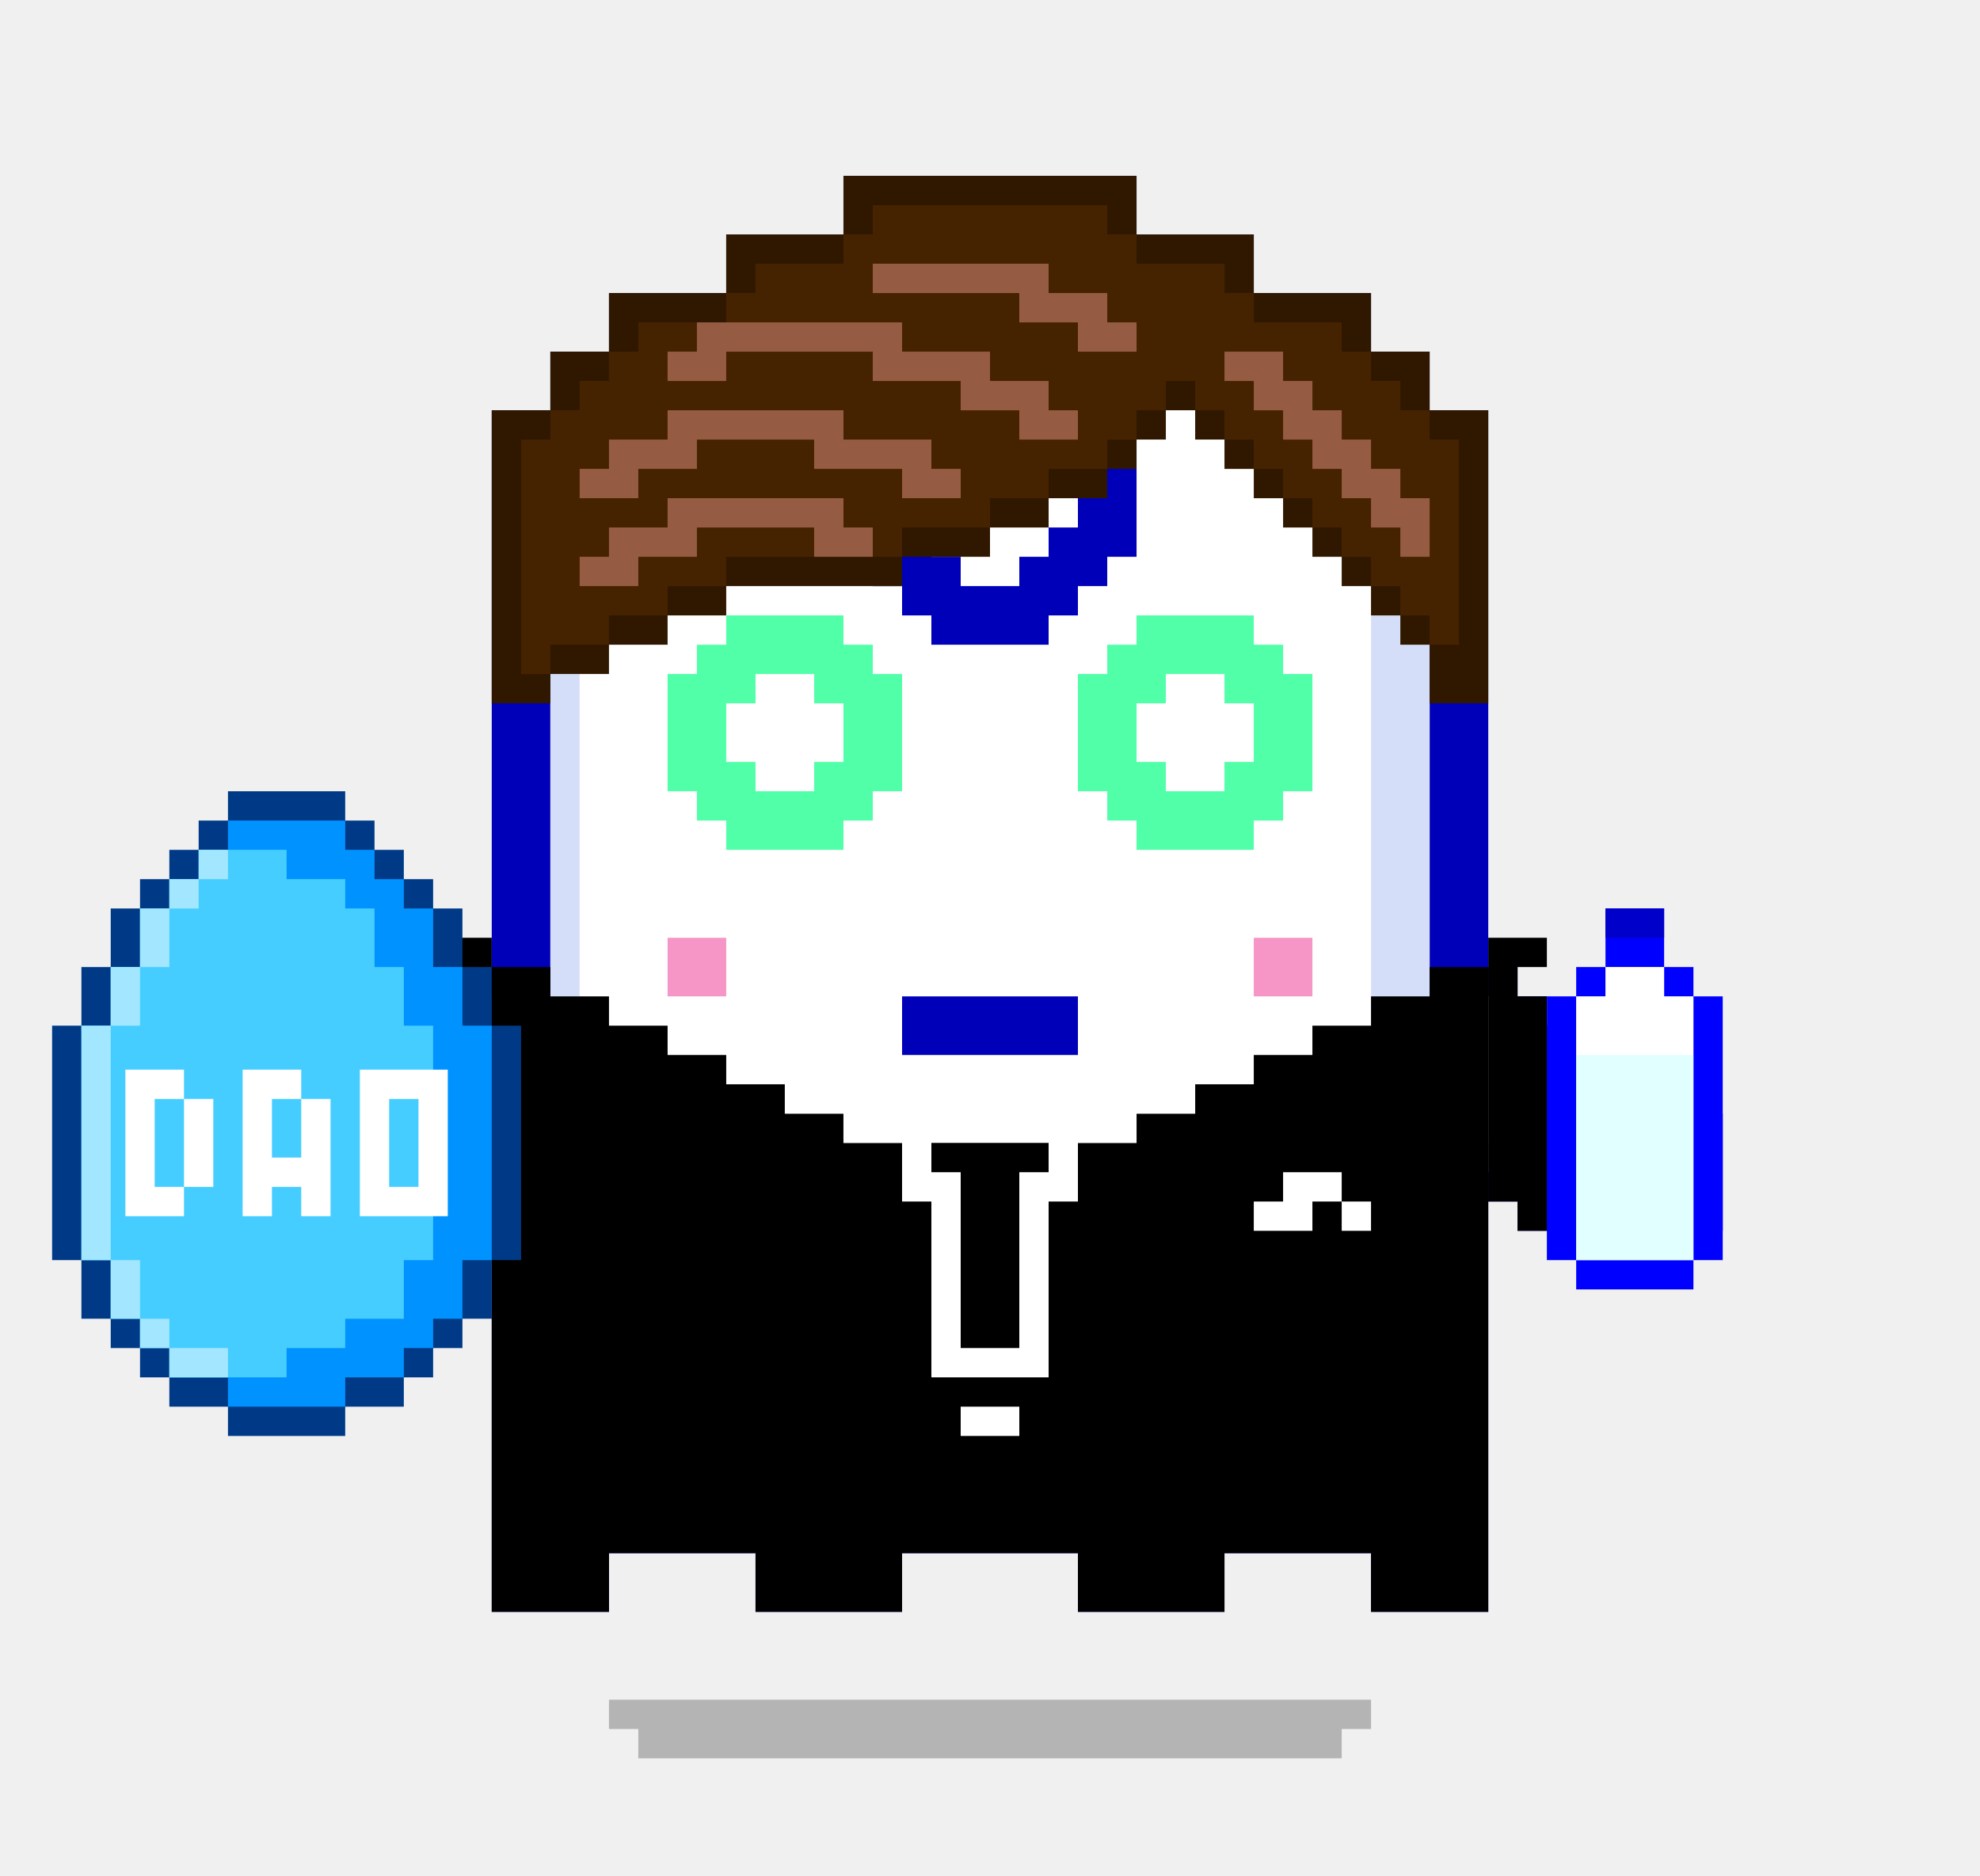
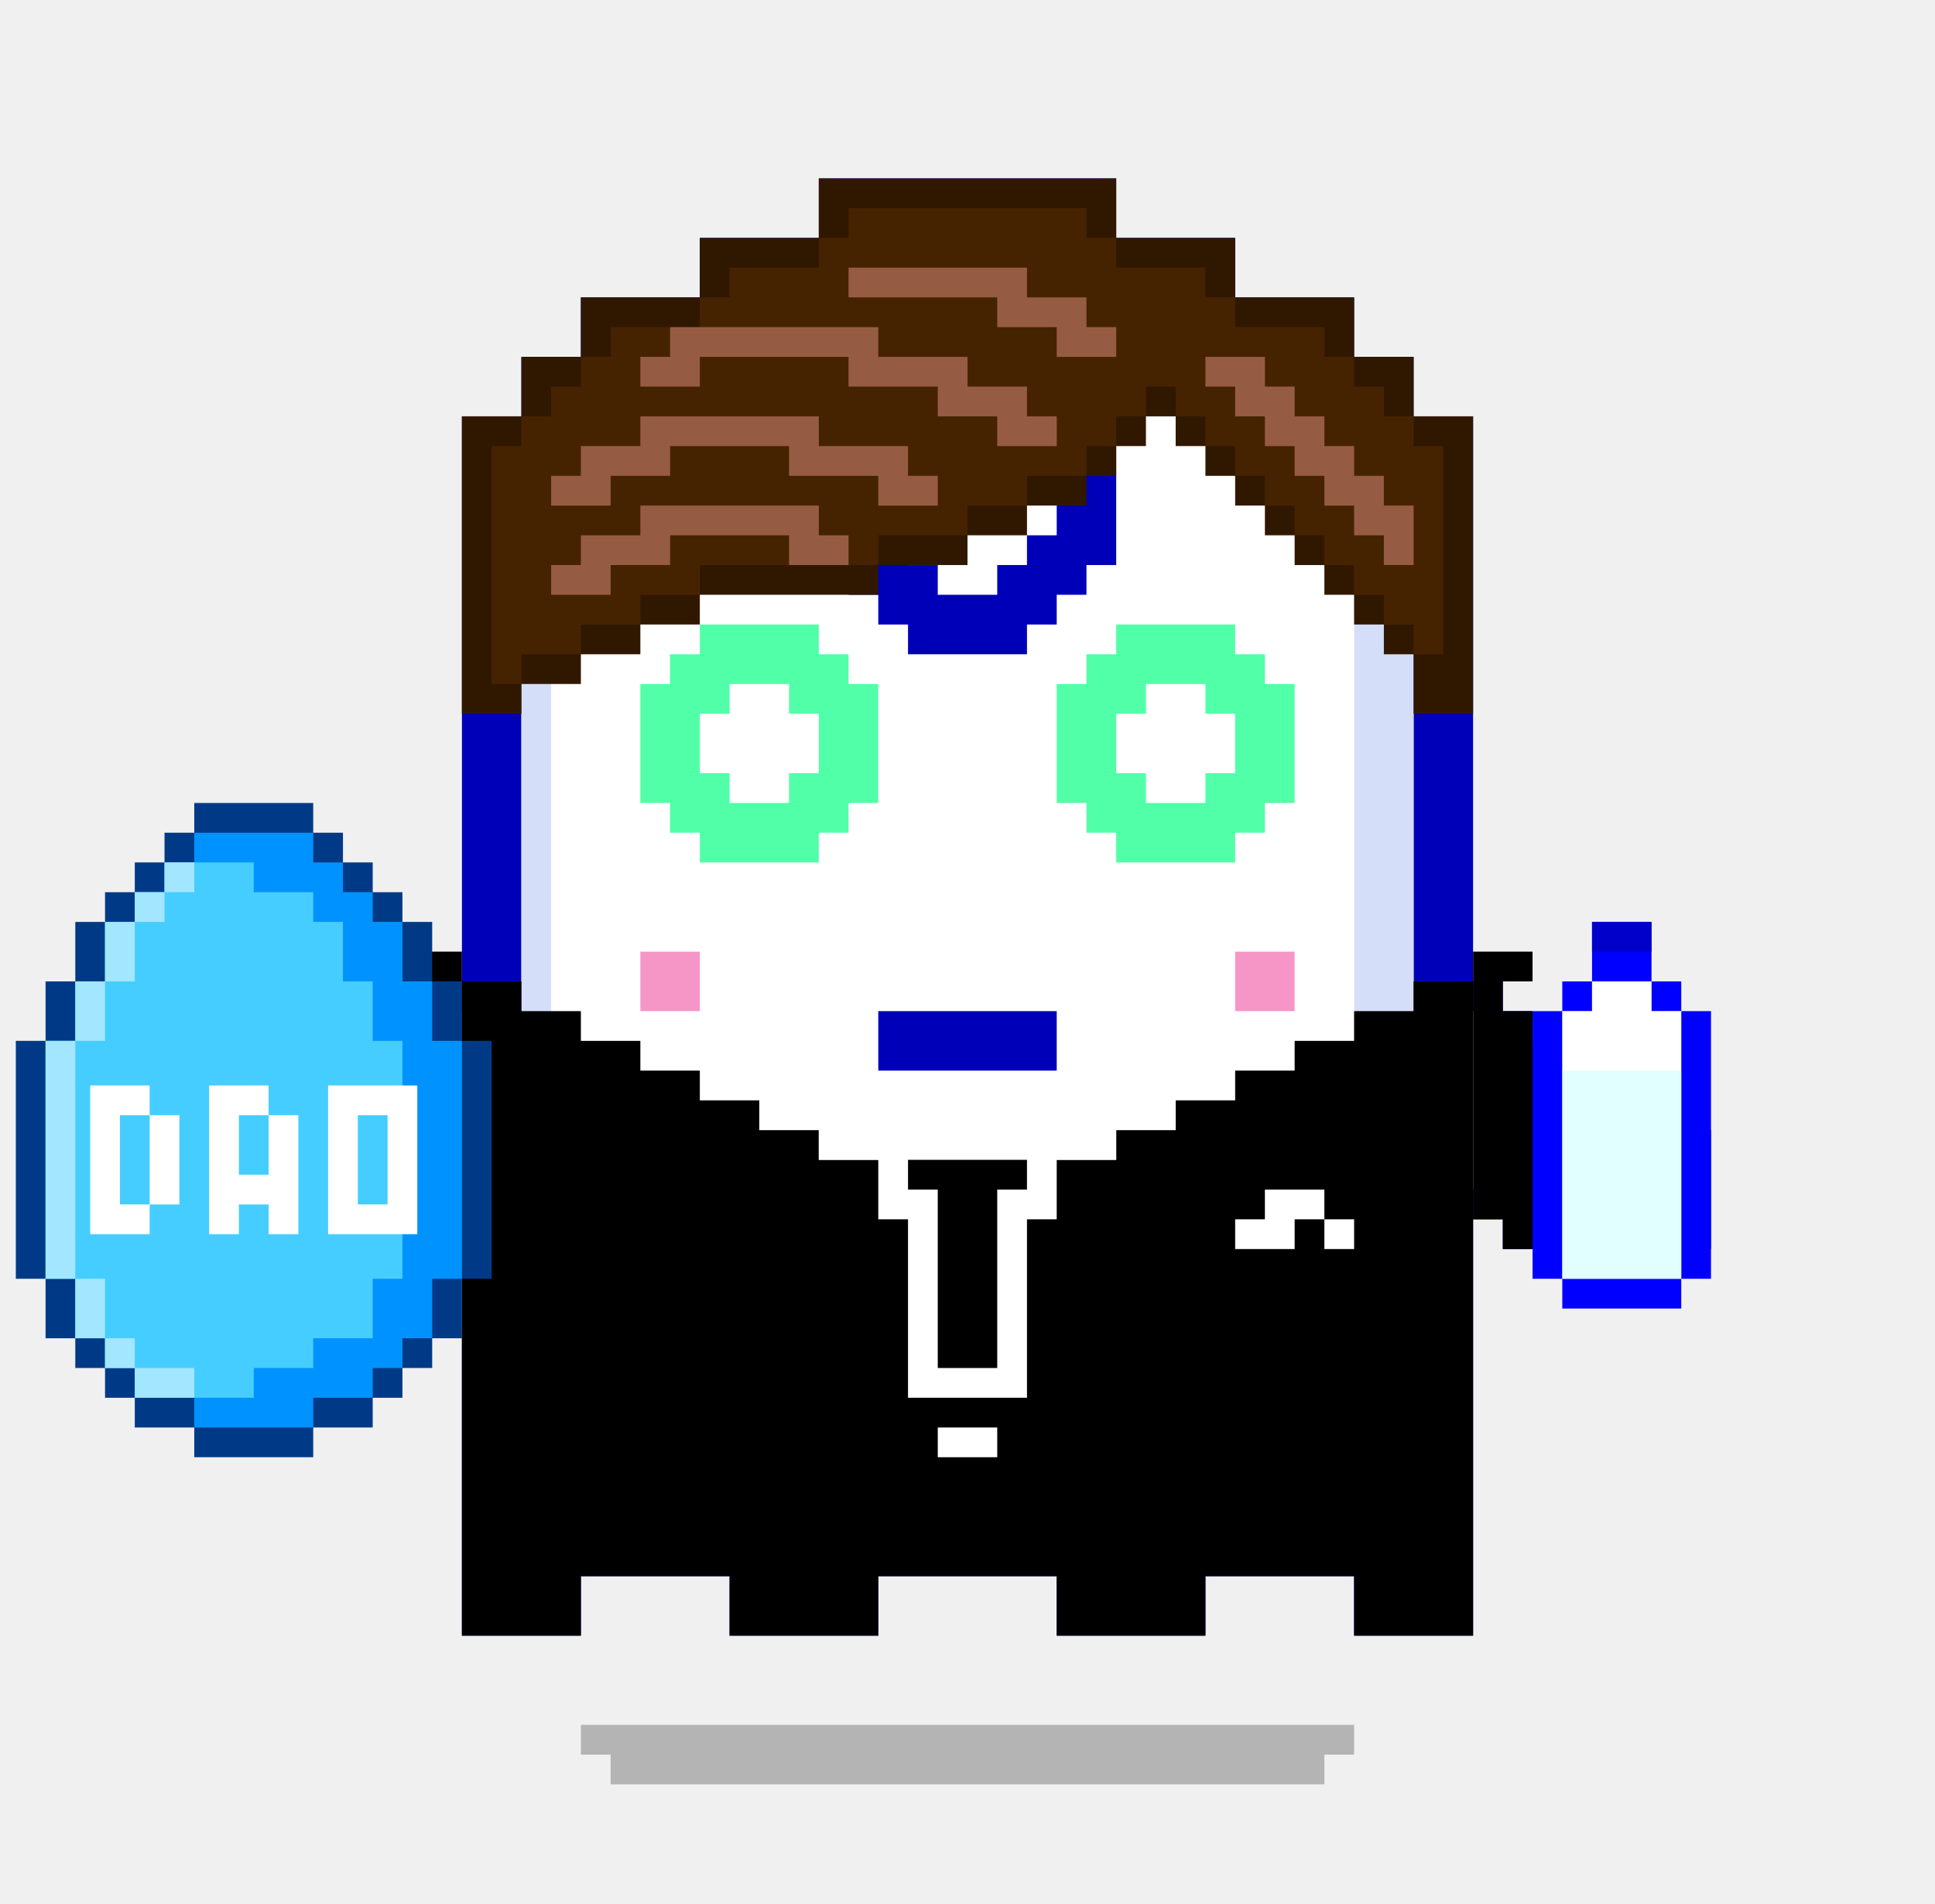
- <svg xmlns="http://www.w3.org/2000/svg" viewbox="0 0 64 64">
-   <svg viewBox="0 0 64 64">
-     <style>.gotchi-primary{fill:#0000B9;}.gotchi-secondary{fill:#D4DEF8;}.gotchi-cheek{fill:#F696C6;}.gotchi-eyeColor{fill:#51FFA8;}.gotchi-primary-mouth{fill:#0000B9;}.gotchi-sleeves-up{display:none;}.gotchi-handsUp{display:none;}.gotchi-handsDownOpen{display:block;}.gotchi-handsDownClosed{display:none;}
+ <svg xmlns="http://www.w3.org/2000/svg" width="102.234" height="100.562" viewbox="0 0 64 64">
+   <g>
+     <g id="svg_7">
+       <svg id="svg_13" viewBox="0 0 64 64">
+         <style>.gotchi-primary{fill:#0000B9;}.gotchi-secondary{fill:#D4DEF8;}.gotchi-cheek{fill:#F696C6;}.gotchi-eyeColor{fill:#51FFA8;}.gotchi-primary-mouth{fill:#0000B9;}.gotchi-sleeves-up{display:none;}.gotchi-handsUp{display:none;}.gotchi-handsDownOpen{display:block;}.gotchi-handsDownClosed{display:none;}
.gotchi-bg {
    display:none;
  }




svg {
  animation-name:down;
  animation-duration:0.5s;
  animation-iteration-count: infinite;
  animation-timing-function: linear;
  animation-timing-function: steps(1);
}

.gotchi-shadow {
  animation: up 0.5s infinite linear steps(2);
   animation-name:up;
   animation-duration:0.5s;
   animation-iteration-count: infinite;
   animation-timing-function: linear;
   animation-timing-function: steps(2);
}

.gotchi-wearable {
  animation-name:down;
  animation-duration:0.5s;
  animation-iteration-count: infinite;
  animation-timing-function: linear;
  animation-timing-function: steps(1);
}



.gotchi-handsDownClosed, .gotchi-handsUp, .gotchi-handsDownOpen, .gotchi-handsDownClosed, .gotchi-body, .gotchi-eyeColor, .gotchi-collateral, .gotchi-cheek, .gotchi-primary-mouth, .gotchi-wearable, .gotchi-sleeves   {
   animation-name:down;
   animation-duration:0.5s;
   animation-iteration-count: infinite;
   animation-timing-function: linear;
   animation-timing-function: steps(2);
}

.wearable-hand {
  animation-name:down !important;
  animation-duration:0.5s;
  animation-iteration-count: infinite;
  animation-timing-function: linear;
  animation-timing-function: steps(2);
}

@keyframes downHands {
  from {
    transform: translate(0px, -4px);
  }
 to {
    transform: translate(0px, -3px);
  }
}


@keyframes up {
  from {
    transform: translate(0px, 0);
  }
 to {
    transform: translate(0px, -1px);
  }
}


@keyframes down {
 from {
   transform: translate(0px, 0);
    }
 to {
      transform: translate(0px, 1px);
    }
- }
- </style>
-     <g class="gotchi-bg">
-       <defs fill="#fff">
-         <pattern id="a" patternUnits="userSpaceOnUse" width="4" height="4">
-           <path d="M0 0h1v1H0zm2 2h1v1H2z" />
-         </pattern>
-         <pattern id="b" patternUnits="userSpaceOnUse" x="0" y="0" width="2" height="2">
-           <path d="M0 0h1v1H0z" />
-         </pattern>
-         <pattern id="c" patternUnits="userSpaceOnUse" x="-2" y="0" width="8" height="1">
-           <path d="M0 0h1v1H0zm2 0h1v1H2zm2 0h1v1H4z" />
-         </pattern>
-         <pattern id="d" patternUnits="userSpaceOnUse" x="0" y="0" width="4" height="4">
-           <path d="M0 0h1v1H0zm0 2h1v1H0zm1 0V1h1v1zm1 0h1v1H2zm0-1h1V0H2zm1 2h1v1H3z" />
-         </pattern>
-         <pattern id="e" patternUnits="userSpaceOnUse" width="64" height="32">
-           <path d="M4 4h1v1H4zm7 0h1v1h-1zm7 0h1v1h-1zm7 0h1v1h-1zm7 0h1v1h-1zm7 0h1v1h-1zm7 0h1v1h-1zm7 0h1v1h-1zm7 0h1v1h-1z" />
-           <path fill="url(#a)" d="M0 8h64v7H0z" />
-           <path fill="url(#b)" d="M0 16h64v1H0z" />
-           <path fill="url(#c)" d="M0 18h64v1H0z" />
-           <path fill="url(#b)" d="M22 18h15v1H22zM0 20h64v3H0z" />
-           <path fill="url(#d)" d="M0 24h64v8H0z" />
-         </pattern>
-         <mask id="f">
-           <path fill="url(#e)" d="M0 0h64v32H0z" />
-         </mask>
-       </defs>
-       <path fill="#fff" d="M0 0h64v32H0z" />
-       <path fill="#dea8ff" class="gotchi-secondary" mask="url(#f)" d="M0 0h64v32H0z" />
-       <path fill="#dea8ff" class="gotchi-secondary" d="M0 32h64v32H0z" />
-       <path mask="url(#f)" fill="#fff" transform="matrix(1 0 0 -1 0 64)" d="M0 0h64v32H0z" />
-     </g>
-     <g class="gotchi-body">
-       <g class="gotchi-primary">
-         <path d="M21 12h2v-2h-4v2h1z" />
-         <path d="M19 14v-2h-2v2h1zm6-4h2V8h-4v2h1z" />
-         <path d="M29 8h8V6H27v2h1zm16 6h2v-2h-2v1z" />
-         <path d="M48 14h-1v39h-2v2h4V14zm-11-4h4V8h-4v1z" />
-         <path d="M41 12h4v-2h-4v1zM17 53V14h-2v41h4v-2h-1z" />
-         <path d="M24 51h-5v2h5v-1z" />
-         <path d="M27 53h-3v2h5v-2h-1zm18-2h-5v2h5v-1z" />
-         <path d="M35 51h-6v2h6v-1z" />
-         <path d="M38 53h-3v2h5v-2h-1z" />
-       </g>
-       <g class="gotchi-secondary">
-         <path d="M18 43v6h2v-1h2v1h2v2h-5v2h-2V14h2v1h-1v26z" />
-         <path d="M27 51h-3v2h5v-2h-1zm11 0h-3v2h5v-2h-1z" />
-         <path d="M35 49h-2v-1h-2v1h-2v2h6v-1zM25 11h2v-1h-4v1h1zm-4 2h2v-1h-4v1h1zm24 31v5h-1v-1h-2v1h-2v2h5v2h2V14h-2v29z" />
-         <path d="M37 8H27v1h5v1h5V9zm8 4h-4v2h4v-1z" />
-         <path d="M41 10h-4v2h4v-1z" />
-       </g>
-       <path d="M44 14h-3v-2h-4v-2h-5V9h-5v2h-4v2h-4v2h-1v34h2v-1h2v1h2v2h5v-2h2v-1h2v1h2v2h5v-2h2v-1h2v1h1V14z" fill="#fff" />
-     </g>
-     <path class="gotchi-cheek" d="M21 32v2h2v-2h-1zm21 0h-1v2h2v-2z" />
-     <g>
-       <g class="gotchi-primary-mouth">
-         <path d="M33 34h-4v2h6v-2h-1z">
- </path>
-       </g>
-     </g>
-     <g class="gotchi-shadow">
-       <path opacity=".25" d="M25 58H19v1h1v1h24V59h1V58h-1z" fill="#000" />
-     </g>
-     <g class="gotchi-eyeColor">
-       <path d="M28 22H27V21H26H25H24H23V22H22V23H21V24V25V26V27H22V28H23V29H24H25H26H27V28H28V27H29V26V25V24V23H28V22ZM27 24V25V26H26V27H25H24V26H23V25V24H24V23H25H26V24H27Z" />
-       <path d="M42 23V22H41V21H40H39H38H37V22H36V23H35V24V25V26V27H36V28H37V29H38H39H40H41V28H42V27H43V26V25V24V23H42ZM41 25V26H40V27H39H38V26H37V25V24H38V23H39H40V24H41V25Z" />
-     </g>
-     <g class="gotchi-collateral">
-       <path d="M34 13v-1h-4v1h-1v1h-1v1h-1v4h1v1h1v1h1v1h4v-1h1v-1h1v-1h1v-4h-1v-1h-1v-1h-1zm-2 1h1v1h1v1h1v2h-1v1h-1v1h-2v-1h-1v-1h-1v-2h1v-1h1v-1h1z" fill="#0000b9" />
-     </g>
-     <g class="gotchi-wearable wearable-body">
-       <svg x="12" y="32">
-         <path d="M35 1v1h-2v1h-2v1h-2v1h-2v1h-2v1H15V6h-2V5h-2V4H9V3H7V2H5V1H3v22h4v-2h5v2h5v-2h6v2h5v-2h5v2h4V1z" />
-         <g fill="#fff">
-           <path d="M32,9h1v1h-1V9z" />
-           <path d="M30 8v1h-1v1h2V9h1V8h-2zm-11 8v1h2v-1h-2zm6-11v1h2V5h-2zM13 5v1h2V5h-2z" />
-           <path d="M25,6h-3v2h-1v6h-2V8h-1V6h-3v1h2v2h1v6h4V9h1V7h2V6z" />
+ }</style>
+         <g id="svg_14" class="gotchi-bg">
+           <defs fill="#fff">
+             <mask id="svg_1">
+               <path id="svg_15" d="m0,0l64,0l0,32l-64,0l0,-32z" fill="url(#svg_2)" />
+             </mask>
+             <pattern height="4" width="4" patternUnits="userSpaceOnUse" id="svg_6">
+               <path id="svg_16" d="m0,0l1,0l0,1l-1,0l0,-1zm2,2l1,0l0,1l-1,0l0,-1z" />
+             </pattern>
+             <pattern height="2" width="2" y="0" x="0" patternUnits="userSpaceOnUse" id="svg_4">
+               <path id="svg_17" d="m0,0l1,0l0,1l-1,0l0,-1z" />
+             </pattern>
+             <pattern height="1" width="8" y="0" x="-2" patternUnits="userSpaceOnUse" id="svg_5">
+               <path id="svg_18" d="m0,0l1,0l0,1l-1,0l0,-1zm2,0l1,0l0,1l-1,0l0,-1zm2,0l1,0l0,1l-1,0l0,-1z" />
+             </pattern>
+             <pattern height="4" width="4" y="0" x="0" patternUnits="userSpaceOnUse" id="svg_3">
+               <path id="svg_19" d="m0,0l1,0l0,1l-1,0l0,-1zm0,2l1,0l0,1l-1,0l0,-1zm1,0l0,-1l1,0l0,1l-1,0zm1,0l1,0l0,1l-1,0l0,-1zm0,-1l1,0l0,-1l-1,0l0,1zm1,2l1,0l0,1l-1,0l0,-1z" />
+             </pattern>
+             <pattern height="32" width="64" patternUnits="userSpaceOnUse" id="svg_2">
+               <path id="svg_20" d="m4,4l1,0l0,1l-1,0l0,-1zm7,0l1,0l0,1l-1,0l0,-1zm7,0l1,0l0,1l-1,0l0,-1zm7,0l1,0l0,1l-1,0l0,-1zm7,0l1,0l0,1l-1,0l0,-1zm7,0l1,0l0,1l-1,0l0,-1zm7,0l1,0l0,1l-1,0l0,-1zm7,0l1,0l0,1l-1,0l0,-1zm7,0l1,0l0,1l-1,0l0,-1z" />
+               <path id="svg_21" d="m0,8l64,0l0,7l-64,0l0,-7z" fill="url(#svg_6)" />
+               <path id="svg_22" d="m0,16l64,0l0,1l-64,0l0,-1z" fill="url(#svg_4)" />
+               <path id="svg_23" d="m0,18l64,0l0,1l-64,0l0,-1z" fill="url(#svg_5)" />
+               <path id="svg_24" d="m22,18l15,0l0,1l-15,0l0,-1zm-22,2l64,0l0,3l-64,0l0,-3z" fill="url(#svg_4)" />
+               <path id="svg_25" d="m0,24l64,0l0,8l-64,0l0,-8z" fill="url(#svg_3)" />
+             </pattern>
+           </defs>
+           <path id="svg_26" d="m0,0l64,0l0,32l-64,0l0,-32z" fill="#fff" />
+           <path id="svg_27" d="m0,0l64,0l0,32l-64,0l0,-32z" mask="url(#svg_1)" class="gotchi-secondary" fill="#dea8ff" />
+           <path id="svg_28" d="m0,32l64,0l0,32l-64,0l0,-32z" class="gotchi-secondary" fill="#dea8ff" />
+           <path id="svg_29" d="m0,64l64,0l0,-32l-64,0l0,32z" fill="#fff" mask="url(#svg_1)" />
+         </g>
+         <g id="svg_30" class="gotchi-body">
+           <g id="svg_31" class="gotchi-primary">
+             <path id="svg_32" d="m21,12l2,0l0,-2l-4,0l0,2l1,0l1,0z" />
+             <path id="svg_33" d="m19,14l0,-2l-2,0l0,2l1,0l1,0zm6,-4l2,0l0,-2l-4,0l0,2l1,0l1,0z" />
+             <path id="svg_34" d="m29,8l8,0l0,-2l-10,0l0,2l1,0l1,0zm16,6l2,0l0,-2l-2,0l0,1l0,1z" />
+             <path id="svg_35" d="m48,14l-1,0l0,39l-2,0l0,2l4,0l0,-41l-1,0zm-11,-4l4,0l0,-2l-4,0l0,1l0,1z" />
+             <path id="svg_36" d="m41,12l4,0l0,-2l-4,0l0,1l0,1zm-24,41l0,-39l-2,0l0,41l4,0l0,-2l-1,0l-1,0z" />
+             <path id="svg_37" d="m24,51l-5,0l0,2l5,0l0,-1l0,-1z" />
+             <path id="svg_38" d="m27,53l-3,0l0,2l5,0l0,-2l-1,0l-1,0zm18,-2l-5,0l0,2l5,0l0,-1l0,-1z" />
+             <path id="svg_39" d="m35,51l-6,0l0,2l6,0l0,-1l0,-1z" />
+             <path id="svg_40" d="m38,53l-3,0l0,2l5,0l0,-2l-1,0l-1,0z" />
+           </g>
+           <g id="svg_41" class="gotchi-secondary">
+             <path id="svg_42" d="m18,43l0,6l2,0l0,-1l2,0l0,1l2,0l0,2l-5,0l0,2l-2,0l0,-39l2,0l0,1l-1,0l0,26l0,2z" />
+             <path id="svg_43" d="m27,51l-3,0l0,2l5,0l0,-2l-1,0l-1,0zm11,0l-3,0l0,2l5,0l0,-2l-1,0l-1,0z" />
+             <path id="svg_44" d="m35,49l-2,0l0,-1l-2,0l0,1l-2,0l0,2l6,0l0,-1l0,-1zm-10,-38l2,0l0,-1l-4,0l0,1l1,0l1,0zm-4,2l2,0l0,-1l-4,0l0,1l1,0l1,0zm24,31l0,5l-1,0l0,-1l-2,0l0,1l-2,0l0,2l5,0l0,2l2,0l0,-39l-2,0l0,29l0,1z" />
+             <path id="svg_45" d="m37,8l-10,0l0,1l5,0l0,1l5,0l0,-1l0,-1zm8,4l-4,0l0,2l4,0l0,-1l0,-1z" />
+             <path id="svg_46" d="m41,10l-4,0l0,2l4,0l0,-1l0,-1z" />
+           </g>
+           <path id="svg_47" fill="#fff" d="m44,14l-3,0l0,-2l-4,0l0,-2l-5,0l0,-1l-5,0l0,2l-4,0l0,2l-4,0l0,2l-1,0l0,34l2,0l0,-1l2,0l0,1l2,0l0,2l5,0l0,-2l2,0l0,-1l2,0l0,1l2,0l0,2l5,0l0,-2l2,0l0,-1l2,0l0,1l1,0l0,-35l-1,0z" />
+         </g>
+         <path id="svg_48" d="m21,32l0,2l2,0l0,-2l-1,0l-1,0zm21,0l-1,0l0,2l2,0l0,-2l-1,0z" class="gotchi-cheek" />
+         <g id="svg_49">
+           <g id="svg_50" class="gotchi-primary-mouth">
+             <path id="svg_51" d="m33,34l-4,0l0,2l6,0l0,-2l-1,0l-1,0z" />
+           </g>
+         </g>
+         <g id="svg_52" class="gotchi-shadow">
+           <path id="svg_53" fill="#000" d="m25,58l-6,0l0,1l1,0l0,1l24,0l0,-1l1,0l0,-1l-1,0l-19,0z" opacity="0.25" />
+         </g>
+         <g id="svg_54" class="gotchi-eyeColor">
+           <path id="svg_55" d="m28,22l-1,0l0,-1l-1,0l-1,0l-1,0l-1,0l0,1l-1,0l0,1l-1,0l0,1l0,1l0,1l0,1l1,0l0,1l1,0l0,1l1,0l1,0l1,0l1,0l0,-1l1,0l0,-1l1,0l0,-1l0,-1l0,-1l0,-1l-1,0l0,-1zm-1,2l0,1l0,1l-1,0l0,1l-1,0l-1,0l0,-1l-1,0l0,-1l0,-1l1,0l0,-1l1,0l1,0l0,1l1,0z" />
+           <path id="svg_56" d="m42,23l0,-1l-1,0l0,-1l-1,0l-1,0l-1,0l-1,0l0,1l-1,0l0,1l-1,0l0,1l0,1l0,1l0,1l1,0l0,1l1,0l0,1l1,0l1,0l1,0l1,0l0,-1l1,0l0,-1l1,0l0,-1l0,-1l0,-1l0,-1l-1,0zm-1,2l0,1l-1,0l0,1l-1,0l-1,0l0,-1l-1,0l0,-1l0,-1l1,0l0,-1l1,0l1,0l0,1l1,0l0,1z" />
+         </g>
+         <g id="svg_57" class="gotchi-collateral">
+           <path id="svg_58" fill="#0000b9" d="m34,13l0,-1l-4,0l0,1l-1,0l0,1l-1,0l0,1l-1,0l0,4l1,0l0,1l1,0l0,1l1,0l0,1l4,0l0,-1l1,0l0,-1l1,0l0,-1l1,0l0,-4l-1,0l0,-1l-1,0l0,-1l-1,0zm-2,1l1,0l0,1l1,0l0,1l1,0l0,2l-1,0l0,1l-1,0l0,1l-2,0l0,-1l-1,0l0,-1l-1,0l0,-2l1,0l0,-1l1,0l0,-1l1,0z" />
+         </g>
+         <g id="svg_8" class="gotchi-wearable wearable-body">
+           <svg id="svg_59" y="32" x="12">
+             <path id="svg_60" d="m35,1l0,1l-2,0l0,1l-2,0l0,1l-2,0l0,1l-2,0l0,1l-2,0l0,1l-10,0l0,-1l-2,0l0,-1l-2,0l0,-1l-2,0l0,-1l-2,0l0,-1l-2,0l0,-1l-2,0l0,22l4,0l0,-2l5,0l0,2l5,0l0,-2l6,0l0,2l5,0l0,-2l5,0l0,2l4,0l0,-22l-2,0z" />
+             <g id="svg_61" fill="#fff">
+               <path id="svg_62" d="m32,9l1,0l0,1l-1,0l0,-1z" />
+               <path id="svg_63" d="m30,8l0,1l-1,0l0,1l2,0l0,-1l1,0l0,-1l-2,0zm-11,8l0,1l2,0l0,-1l-2,0zm6,-11l0,1l2,0l0,-1l-2,0zm-12,0l0,1l2,0l0,-1l-2,0z" />
+               <path id="svg_64" d="m25,6l-3,0l0,2l-1,0l0,6l-2,0l0,-6l-1,0l0,-2l-3,0l0,1l2,0l0,2l1,0l0,6l4,0l0,-6l1,0l0,-2l2,0l0,-1z" />
+             </g>
+           </svg>
+         </g>
+         <g id="svg_65" class="gotchi-handsDownClosed">
+           <g id="svg_66" class="gotchi-primary">
+             <path id="svg_67" d="m19,42l1,0l0,1l-1,0l0,-1zm1,-6l1,0l0,1l-1,0l0,-1z" />
+             <path id="svg_68" d="m21,37l1,0l0,1l-1,0l0,-1zm5,3l0,4l1,0l0,-4l-1,0zm-5,3l-1,0l0,1l2,0l0,-1l-1,0z" />
+             <path id="svg_69" d="m24,44l-2,0l0,1l4,0l0,-1l-1,0l-1,0zm1,-5l-1,0l0,1l2,0l0,-1l-1,0z" />
+             <path id="svg_70" d="m23,38l-1,0l0,1l2,0l0,-1l-1,0z" />
+           </g>
+           <g id="svg_71" class="gotchi-secondary">
+             <path id="svg_72" d="m19,43l1,0l0,1l-1,0l0,-1zm5,2l-2,0l0,1l4,0l0,-1l-1,0l-1,0z" />
+             <path id="svg_73" d="m27,41l0,3l1,0l0,-3l-1,0zm-6,3l-1,0l0,1l2,0l0,-1l-1,0z" />
+             <path id="svg_74" d="m26,44l1,0l0,1l-1,0l0,-1zm-7,-3l-1,0l0,2l1,0l0,-1l0,-1z" />
+           </g>
+           <g id="svg_75" class="gotchi-primary">
+             <path id="svg_76" d="m44,42l1,0l0,1l-1,0l0,-1zm-1,-6l1,0l0,1l-1,0l0,-1z" />
+             <path id="svg_77" d="m42,37l1,0l0,1l-1,0l0,-1z" />
+             <path id="svg_78" d="m42,39l0,-1l-2,0l0,1l1,0l1,0zm0,4l0,1l2,0l0,-1l-1,0l-1,0z" />
+             <path id="svg_79" d="m40,44l-2,0l0,1l4,0l0,-1l-1,0l-1,0z" />
+             <path id="svg_80" d="m38,42l0,-2l-1,0l0,4l1,0l0,-1l0,-1z" />
+             <path id="svg_81" d="m40,40l0,-1l-2,0l0,1l1,0l1,0z" />
+           </g>
+           <g id="svg_82" class="gotchi-secondary">
+             <path id="svg_83" d="m42,44l0,1l2,0l0,-1l-1,0l-1,0zm-5,-2l0,-1l-1,0l0,3l1,0l0,-1l0,-1z" />
+             <path id="svg_84" d="m40,45l-2,0l0,1l4,0l0,-1l-1,0l-1,0z" />
+             <path id="svg_85" d="m37,44l1,0l0,1l-1,0l0,-1zm7,-1l1,0l0,1l-1,0l0,-1z" />
+           </g>
+         </g>
+         <g id="svg_86" class="gotchi-handsDownOpen">
+           <g id="svg_87" class="gotchi-primary">
+             <path id="svg_88" d="m14,40l1,0l0,1l-1,0l0,-1zm-1,-6l1,0l0,1l-1,0l0,-1z" />
+             <path id="svg_89" d="m14,33l1,0l0,1l-1,0l0,-1zm-2,2l1,0l0,1l-1,0l0,-1zm-5,3l1,0l0,4l-1,0l0,-4zm5,3l2,0l0,1l-2,0l0,-1z" />
+             <path id="svg_90" d="m8,42l4,0l0,1l-4,0l0,-1zm0,-5l2,0l0,1l-2,0l0,-1z" />
+             <path id="svg_91" d="m10,36l2,0l0,1l-2,0l0,-1z" />
+           </g>
+           <g id="svg_92" class="gotchi-secondary">
+             <path id="svg_93" d="m14,39l1,0l0,1l-1,0l0,-1z" />
+             <path id="svg_94" d="m12,40l2,0l0,1l-2,0l0,-1z" />
+             <path id="svg_95" d="m8,41l4,0l0,1l-4,0l0,-1z" />
+           </g>
+           <path id="svg_96" fill="#fff" d="m8,38l0,3l4,0l0,-1l2,0l0,-1l1,0l0,-5l-1,0l0,1l-1,0l0,1l-1,0l0,1l-2,0l0,1l-2,0z" />
+           <g id="svg_97" class="gotchi-primary">
+             <path id="svg_98" d="m49,40l1,0l0,1l-1,0l0,-1zm1,-6l1,0l0,1l-1,0l0,-1z" />
+             <path id="svg_99" d="m49,33l1,0l0,1l-1,0l0,-1zm2,2l1,0l0,1l-1,0l0,-1zm5,3l1,0l0,4l-1,0l0,-4zm-6,3l2,0l0,1l-2,0l0,-1z" />
+             <path id="svg_100" d="m52,42l4,0l0,1l-4,0l0,-1zm2,-5l2,0l0,1l-2,0l0,-1z" />
+             <path id="svg_101" d="m52,36l2,0l0,1l-2,0l0,-1z" />
+           </g>
+           <g id="svg_102" class="gotchi-secondary">
+             <path id="svg_103" d="m49,39l1,0l0,1l-1,0l0,-1z" />
+             <path id="svg_104" d="m50,40l2,0l0,1l-2,0l0,-1z" />
+             <path id="svg_105" d="m52,41l4,0l0,1l-4,0l0,-1z" />
+           </g>
+           <path id="svg_106" fill="#fff" d="m54,38l0,-1l-2,0l0,-1l-1,0l0,-1l-1,0l0,-1l-1,0l0,5l1,0l0,1l2,0l0,1l4,0l0,-3l-2,0z" />
+         </g>
+         <g id="svg_107" class="gotchi-handsUp">
+           <g id="svg_108" class="gotchi-secondary">
+             <path id="svg_109" d="m50,38l1,0l0,1l-1,0l0,-1z" />
+             <path id="svg_110" d="m49,39l1,0l0,1l-1,0l0,-1zm2,-2l1,0l0,1l-1,0l0,-1z" />
+             <path id="svg_111" d="m52,36l2,0l0,1l-2,0l0,-1z" />
+             <path id="svg_112" d="m54,35l2,0l0,1l-2,0l0,-1z" />
+           </g>
+           <path id="svg_113" fill="#fff" d="m52,32l0,1l-2,0l0,1l-1,0l0,5l1,0l0,-1l1,0l0,-1l1,0l0,-1l2,0l0,-1l2,0l0,-3l-4,0z" />
+           <g id="svg_114" class="gotchi-primary">
+             <path id="svg_115" d="m49,33l1,0l0,1l-1,0l0,-1z" />
+             <path id="svg_116" d="m50,32l2,0l0,1l-2,0l0,-1zm0,7l1,0l0,1l-1,0l0,-1z" />
+             <path id="svg_117" d="m49,40l1,0l0,1l-1,0l0,-1zm2,-2l1,0l0,1l-1,0l0,-1z" />
+             <path id="svg_118" d="m52,37l2,0l0,1l-2,0l0,-1zm0,-6l4,0l0,1l-4,0l0,-1z" />
+             <path id="svg_119" d="m56,32l1,0l0,4l-1,0l0,-4z" />
+             <path id="svg_120" d="m54,36l2,0l0,1l-2,0l0,-1z" />
+           </g>
+           <g id="svg_121" class="gotchi-secondary">
+             <path id="svg_122" d="m13,38l1,0l0,1l-1,0l0,-1z" />
+             <path id="svg_123" d="m14,39l1,0l0,1l-1,0l0,-1zm-2,-2l1,0l0,1l-1,0l0,-1z" />
+             <path id="svg_124" d="m10,36l2,0l0,1l-2,0l0,-1z" />
+             <path id="svg_125" d="m8,35l2,0l0,1l-2,0l0,-1z" />
+           </g>
+           <path id="svg_126" fill="#fff" d="m8,32l0,3l2,0l0,1l2,0l0,1l1,0l0,1l1,0l0,1l1,0l0,-5l-1,0l0,-1l-2,0l0,-1l-4,0z" />
+           <g id="svg_127" class="gotchi-primary">
+             <path id="svg_128" d="m14,33l1,0l0,1l-1,0l0,-1z" />
+             <path id="svg_129" d="m12,32l2,0l0,1l-2,0l0,-1zm1,7l1,0l0,1l-1,0l0,-1z" />
+             <path id="svg_130" d="m14,40l1,0l0,1l-1,0l0,-1zm-2,-2l1,0l0,1l-1,0l0,-1z" />
+             <path id="svg_131" d="m10,37l2,0l0,1l-2,0l0,-1zm-2,-6l4,0l0,1l-4,0l0,-1z" />
+             <path id="svg_132" d="m7,32l1,0l0,4l-1,0l0,-4z" />
+             <path id="svg_133" d="m8,36l2,0l0,1l-2,0l0,-1z" />
+           </g>
+         </g>
+         <g id="svg_9" class="gotchi-wearable wearable-head">
+           <svg id="svg_134" y="6" x="15">
+             <path id="svg_135" fill="#301800" d="m32,8l0,-2l-2,0l0,-2l-4,0l0,-2l-4,0l0,-2l-10,0l0,2l-4,0l0,2l-4,0l0,2l-2,0l0,2l-2,0l0,10l2,0l0,-1l2,0l0,-1l2,0l0,-1l2,0l0,-1l6,0l0,-1l3,0l0,-1l2,0l0,-1l2,0l0,-1l1,0l0,-1l1,0l0,-1l1,0l0,1l1,0l0,1l1,0l0,1l1,0l0,1l1,0l0,1l1,0l0,1l1,0l0,1l1,0l0,1l1,0l0,2l2,0l0,-10l-2,0z" />
+             <path id="svg_136" fill="#462300" d="m32,9l0,-1l-1,0l0,-1l-1,0l0,-1l-1,0l0,-1l-3,0l0,-1l-1,0l0,-1l-3,0l0,-1l-1,0l0,-1l-8,0l0,1l-1,0l0,1l-3,0l0,1l-1,0l0,1l-3,0l0,1l-1,0l0,1l-1,0l0,1l-1,0l0,1l-1,0l0,8l1,0l0,-1l2,0l0,-1l2,0l0,-1l2,0l0,-1l6,0l0,-1l3,0l0,-1l2,0l0,-1l2,0l0,-1l1,0l0,-1l1,0l0,-1l1,0l0,1l1,0l0,1l1,0l0,1l1,0l0,1l1,0l0,1l1,0l0,1l1,0l0,1l1,0l0,1l1,0l0,1l1,0l0,-7l-1,0z" />
+             <path id="svg_137" fill="#965c43" d="m21,4l-2,0l0,-1l-6,0l0,1l5,0l0,1l2,0l0,1l2,0l0,-1l-1,0l0,-1zm-2,3l-2,0l0,-1l-3,0l0,-1l-7,0l0,1l-1,0l0,1l2,0l0,-1l5,0l0,1l3,0l0,1l2,0l0,1l2,0l0,-1l-1,0l0,-1zm-4,2l-3,0l0,-1l-6,0l0,1l-2,0l0,1l-1,0l0,1l2,0l0,-1l2,0l0,-1l4,0l0,1l3,0l0,1l2,0l0,-1l-1,0l0,-1zm-3,2l-6,0l0,1l-2,0l0,1l-1,0l0,1l2,0l0,-1l2,0l0,-1l4,0l0,1l2,0l0,-1l-1,0l0,-1zm19,0l0,-1l-1,0l0,-1l-1,0l0,-1l-1,0l0,-1l-1,0l0,-1l-2,0l0,1l1,0l0,1l1,0l0,1l1,0l0,1l1,0l0,1l1,0l0,1l1,0l0,1l1,0l0,-2l-1,0z" />
+           </svg>
+         </g>"&gt;
+     <g id="svg_10">
+           <svg id="svg_138" y="32" x="12">
+             <g id="svg_139">
+               <g id="svg_140" class="gotchi-sleeves gotchi-sleeves-left gotchi-sleeves-up">
+                 <path id="svg_141" d="m37,9l1,0l0,-1l1,0l0,-1l1,0l0,-7l-2,0l0,1l-1,0l0,8z" />
+               </g>
+               <g id="svg_142" class="gotchi-sleeves gotchi-sleeves-left gotchi-sleeves-down">
+                 <path id="svg_143" d="m37,9l1,0l0,1l2,0l0,-7l-1,0l0,-1l-1,0l0,-1l1,0l0,-1l-2,0l0,9z" />
+               </g>
+               <g id="svg_144" class="gotchi-sleeves gotchi-sleeves-right gotchi-sleeves-up">
+                 <path id="svg_145" d="m3,1l-1,0l0,-1l-2,0l0,7l1,0l0,1l1,0l0,1l1,0l0,-8z" />
+               </g>
+               <g id="svg_146" class="gotchi-sleeves gotchi-sleeves-right gotchi-sleeves-down">
+                 <path id="svg_147" d="m3,0l-2,0l0,1l1,0l0,1l-1,0l0,1l-1,0l0,7l2,0l0,-1l1,0l0,-9z" />
+               </g>
+             </g>
+           </svg>
+         </g>
+         <g id="svg_11" class="gotchi-wearable wearable-hand wearable-hand-left">
+           <svg id="svg_148" y="27" x="0">
+             <path id="svg_149" fill="#003a87" d="m15,8l0,-2l-1,0l0,-2l-1,0l0,-1l-1,0l0,-1l-1,0l0,-1l-1,0l0,-1l-4,0l0,1l-1,0l0,1l-1,0l0,1l-1,0l0,1l-1,0l0,2l-1,0l0,2l-1,0l0,8l1,0l0,2l1,0l0,1l1,0l0,1l1,0l0,1l2,0l0,1l4,0l0,-1l2,0l0,-1l1,0l0,-1l1,0l0,-1l1,0l0,-2l1,0l0,-8l-1,0z" />
+             <path id="svg_150" fill="#0093ff" d="m14,8l0,-2l-1,0l0,-2l-1,0l0,-1l-1,0l0,-1l-1,0l0,-1l-4,0l0,1l-1,0l0,1l-1,0l0,1l-1,0l0,2l-1,0l0,2l-1,0l0,8l1,0l0,2l1,0l0,1l1,0l0,1l2,0l0,1l4,0l0,-1l2,0l0,-1l1,0l0,-1l1,0l0,-2l1,0l0,-8l-1,0z" />
+             <path id="svg_151" fill="#46cdff" d="m12,8l0,-2l-1,0l0,-2l-1,0l0,-1l-2,0l0,-1l-3,0l0,1l-1,0l0,1l-1,0l0,2l-1,0l0,2l-1,0l0,8l1,0l0,2l1,0l0,1l1,0l0,1l4,0l0,-1l2,0l0,-1l2,0l0,-2l1,0l0,-8l-1,0z" />
+             <g id="svg_152" fill="#a3e6ff">
+               <path id="svg_153" d="m5,2l1,0l0,1l-1,0l0,-1z" />
+               <path id="svg_154" d="m4,3l1,0l0,1l-1,0l0,-1z" />
+               <path id="svg_155" d="m3,4l1,0l0,2l-1,0l0,-2zm-2,4l1,0l0,8l-1,0l0,-8z" />
+               <path id="svg_156" d="m2,16l1,0l0,2l-1,0l0,-2z" />
+               <path id="svg_157" d="m3,18l1,0l0,1l-1,0l0,-1z" />
+               <path id="svg_158" d="m4,19l2,0l0,1l-2,0l0,-1zm-2,-13l1,0l0,2l-1,0l0,-2z" />
+             </g>
+             <g id="svg_159" fill="#fff">
+               <path id="svg_160" d="m3.5,10.5l1,0l0,-1l-2,0l0,5l2,0l0,-1l-1,0l0,-3z" />
+               <path id="svg_161" d="m4.5,10.5l1,0l0,3l-1,0l0,-3zm4,2l-1,0l0,-2l1,0l0,-1l-2,0l0,5l1,0l0,-1l1,0l0,1l1,0l0,-4l-1,0l0,2zm2,-3l0,5l3,0l0,-5l-3,0zm2,4l-1,0l0,-3l1,0l0,3z" />
+             </g>
+           </svg>
+         </g>
+         <g id="svg_12" class="gotchi-wearable wearable-hand wearable-hand-right">
+           <svg id="svg_162" y="31" x="7">
+             <g id="svg_163" transform="scale(-1, 1) translate(-50, 0)">
+               <path id="svg_164" fill="#00f" d="m5,3l0,-1l-1,0l0,-2l-2,0l0,2l-1,0l0,1l-1,0l0,9l1,0l0,1l4,0l0,-1l1,0l0,-9l-1,0z" />
+               <path id="svg_165" fill="#0000cb" d="m2,0l0,1l2,0l0,-1l-2,0z" />
+               <g id="svg_166" fill="#fff">
+                 <path id="svg_167" enable-background="new" d="m4,3l0,-1l-2,0l0,1l-1,0l0,9l4,0l0,-9l-1,0z" />
+                 <path id="svg_168" enable-background="new" opacity="0.5" d="m4,3l0,-1l-2,0l0,1l-1,0l0,9l4,0l0,-9l-1,0z" />
+               </g>
+               <path id="svg_169" enable-background="new" fill="#c3ffff" opacity="0.5" d="m1,5l0,7l4,0l0,-7l-4,0z" />
+             </g>
+           </svg>
        </g>
      </svg>
    </g>
-     <g class="gotchi-handsDownClosed">
-       <g class="gotchi-primary">
-         <path d="M19 42h1v1h-1zm1-6h1v1h-1z" />
-         <path d="M21 37h1v1h-1zm5 3v4h1v-4zm-5 3h-1v1h2v-1z" />
-         <path d="M24 44h-2v1h4v-1h-1zm1-5h-1v1h2v-1z" />
-         <path d="M23 38h-1v1h2v-1z" />
-       </g>
-       <g class="gotchi-secondary">
-         <path d="M19 43h1v1h-1zm5 2h-2v1h4v-1h-1z" />
-         <path d="M27 41v3h1v-3zm-6 3h-1v1h2v-1z" />
-         <path d="M26 44h1v1h-1zm-7-3h-1v2h1v-1z" />
-       </g>
-       <g class="gotchi-primary">
-         <path d="M44 42h1v1h-1zm-1-6h1v1h-1z" />
-         <path d="M42 37h1v1h-1z" />
-         <path d="M42 39v-1h-2v1h1zm0 4v1h2v-1h-1z" />
-         <path d="M40 44h-2v1h4v-1h-1z" />
-         <path d="M38 42v-2h-1v4h1v-1z" />
-         <path d="M40 40v-1h-2v1h1z" />
-       </g>
-       <g class="gotchi-secondary">
-         <path d="M42 44v1h2v-1h-1zm-5-2v-1h-1v3h1v-1z" />
-         <path d="M40 45h-2v1h4v-1h-1z" />
-         <path d="M37 44h1v1h-1zm7-1h1v1h-1z" />
-       </g>
-     </g>
-     <g class="gotchi-handsDownOpen">
-       <g class="gotchi-primary">
-         <path d="M14 40h1v1h-1v-1zm-1-6h1v1h-1v-1z" />
-         <path d="M14 33h1v1h-1v-1zm-2 2h1v1h-1v-1zm-5 3h1v4H7v-4zm5 3h2v1h-2v-1z" />
-         <path d="M8 42h4v1H8v-1zm0-5h2v1H8v-1z" />
-         <path d="M10,36h2v1h-2V36z" />
-       </g>
-       <g class="gotchi-secondary">
-         <path d="M14,39h1v1h-1V39z" />
-         <path d="M12,40h2v1h-2V40z" />
-         <path d="M8,41h4v1H8V41z" />
-       </g>
-       <path d="M8,38v3h4v-1h2v-1h1v-5h-1v1h-1v1h-1v1h-2v1H8z" fill="#fff" />
-       <g class="gotchi-primary">
-         <path d="M49 40h1v1h-1v-1zm1-6h1v1h-1v-1z" />
-         <path d="M49 33h1v1h-1v-1zm2 2h1v1h-1v-1zm5 3h1v4h-1v-4zm-6 3h2v1h-2v-1z" />
-         <path d="M52 42h4v1h-4v-1zm2-5h2v1h-2v-1z" />
-         <path d="M52,36h2v1h-2V36z" />
-       </g>
-       <g class="gotchi-secondary">
-         <path d="M49,39h1v1h-1V39z" />
-         <path d="M50,40h2v1h-2V40z" />
-         <path d="M52,41h4v1h-4V41z" />
-       </g>
-       <path d="M54,38v-1h-2v-1h-1v-1h-1v-1h-1v5h1v1h2v1h4v-3H54z" fill="#fff" />
-     </g>
-     <g class="gotchi-handsUp">
-       <g class="gotchi-secondary">
-         <path d="M50,38h1v1h-1V38z" />
-         <path d="M49 39h1v1h-1v-1zm2-2h1v1h-1v-1z" />
-         <path d="M52,36h2v1h-2V36z" />
-         <path d="M54,35h2v1h-2V35z" />
-       </g>
-       <path d="M52,32v1h-2v1h-1v5h1v-1h1v-1h1v-1h2v-1h2v-3H52z" fill="#fff" />
-       <g class="gotchi-primary">
-         <path d="M49,33h1v1h-1V33z" />
-         <path d="M50 32h2v1h-2v-1zm0 7h1v1h-1v-1z" />
-         <path d="M49 40h1v1h-1v-1zm2-2h1v1h-1v-1z" />
-         <path d="M52 37h2v1h-2v-1zm0-6h4v1h-4v-1z" />
-         <path d="M56,32h1v4h-1V32z" />
-         <path d="M54,36h2v1h-2V36z" />
-       </g>
-       <g class="gotchi-secondary">
-         <path d="M13,38h1v1h-1V38z" />
-         <path d="M14 39h1v1h-1v-1zm-2-2h1v1h-1v-1z" />
-         <path d="M10,36h2v1h-2V36z" />
-         <path d="M8,35h2v1H8V35z" />
-       </g>
-       <path d="M8,32v3h2v1h2v1h1v1h1v1h1v-5h-1v-1h-2v-1H8z" fill="#fff" />
-       <g class="gotchi-primary">
-         <path d="M14,33h1v1h-1V33z" />
-         <path d="M12 32h2v1h-2v-1zm1 7h1v1h-1v-1z" />
-         <path d="M14 40h1v1h-1v-1zm-2-2h1v1h-1v-1z" />
-         <path d="M10 37h2v1h-2v-1zm-2-6h4v1H8v-1z" />
-         <path d="M7,32h1v4H7V32z" />
-         <path d="M8,36h2v1H8V36z" />
-       </g>
-     </g>
-     <g class="gotchi-wearable wearable-head">
-       <svg x="15" y="6">
-         <path d="M32 8V6h-2V4h-4V2h-4V0H12v2H8v2H4v2H2v2H0v10h2v-1h2v-1h2v-1h2v-1h6v-1h3v-1h2v-1h2v-1h1V9h1V8h1v1h1v1h1v1h1v1h1v1h1v1h1v1h1v1h1v2h2V8z" fill="#301800" />
-         <path d="M32 9V8h-1V7h-1V6h-1V5h-3V4h-1V3h-3V2h-1V1h-8v1h-1v1H9v1H8v1H5v1H4v1H3v1H2v1H1v8h1v-1h2v-1h2v-1h2v-1h6v-1h3v-1h2v-1h2V9h1V8h1V7h1v1h1v1h1v1h1v1h1v1h1v1h1v1h1v1h1v1h1V9z" fill="#462300" />
-         <path d="M21 4h-2V3h-6v1h5v1h2v1h2V5h-1V4zm-2 3h-2V6h-3V5H7v1H6v1h2V6h5v1h3v1h2v1h2V8h-1V7zm-4 2h-3V8H6v1H4v1H3v1h2v-1h2V9h4v1h3v1h2v-1h-1V9zm-3 2H6v1H4v1H3v1h2v-1h2v-1h4v1h2v-1h-1v-1zm19 0v-1h-1V9h-1V8h-1V7h-1V6h-2v1h1v1h1v1h1v1h1v1h1v1h1v1h1v-2h-1z" fill="#965c43" />
-       </svg>
-     </g>"&gt;<svg x="12" y="32">
-       <g>
-         <g class="gotchi-sleeves gotchi-sleeves-left gotchi-sleeves-up">
-           <path d="M37,9h1V8h1V7h1V0h-2v1h-1V9z" />
-         </g>
-         <g class="gotchi-sleeves gotchi-sleeves-left gotchi-sleeves-down">
-           <path d="M37,9h1v1h2V3h-1V2h-1V1h1V0h-2V9z" />
-         </g>
-         <g class="gotchi-sleeves gotchi-sleeves-right gotchi-sleeves-up">
-           <path d="M3,1H2V0H0v7h1v1h1v1h1V1z" />
-         </g>
-         <g class="gotchi-sleeves gotchi-sleeves-right gotchi-sleeves-down">
-           <path d="M3,0H1v1h1v1H1v1H0v7h2V9h1V0z" />
-         </g>
-       </g>
-     </svg>
-     <g class="gotchi-wearable wearable-hand wearable-hand-left">
-       <svg x="0" y="27">
-         <path d="M15 8V6h-1V4h-1V3h-1V2h-1V1h-1V0H6v1H5v1H4v1H3v1H2v2H1v2H0v8h1v2h1v1h1v1h1v1h2v1h4v-1h2v-1h1v-1h1v-1h1v-2h1V8z" fill="#003a87" />
-         <path d="M14 8V6h-1V4h-1V3h-1V2h-1V1H6v1H5v1H4v1H3v2H2v2H1v8h1v2h1v1h1v1h2v1h4v-1h2v-1h1v-1h1v-2h1V8z" fill="#0093ff" />
-         <path d="M12 8V6h-1V4h-1V3H8V2H5v1H4v1H3v2H2v2H1v8h1v2h1v1h1v1h4v-1h2v-1h2v-2h1V8z" fill="#46cdff" />
-         <g fill="#a3e6ff">
-           <path d="M5,2h1v1H5V2z" />
-           <path d="M4,3h1v1H4V3z" />
-           <path d="M3 4h1v2H3V4zM1 8h1v8H1V8z" />
-           <path d="M2,16h1v2H2V16z" />
-           <path d="M3,18h1v1H3V18z" />
-           <path d="M4 19h2v1H4v-1zM2 6h1v2H2V6z" />
-         </g>
-         <g fill="#fff">
-           <path d="M3.5 10.5h1v-1h-2v5h2v-1h-1v-3z" />
-           <path d="M4.5 10.5h1v3h-1v-3zm4 2h-1v-2h1v-1h-2v5h1v-1h1v1h1v-4h-1v2zm2-3v5h3v-5h-3zm2 4h-1v-3h1v3z" />
-         </g>
-       </svg>
-     </g>
-     <g class="gotchi-wearable wearable-hand wearable-hand-right">
-       <svg x="7" y="31">
-         <g transform="scale(-1, 1) translate(-50, 0)">
-           <path d="M5 3V2H4V0H2v2H1v1H0v9h1v1h4v-1h1V3z" fill="#00f" />
-           <path d="M2,0v1h2V0H2z" fill="#0000cb" />
-           <g fill="#fff">
-             <path d="M4 3V2H2v1H1v9h4V3z" enable-background="new" />
-             <path d="M4,3V2H2v1H1v9h4V3H4z" opacity=".5" enable-background="new" />
-           </g>
-           <path d="M1,5v7h4V5H1z" opacity=".5" fill="#c3ffff" enable-background="new" />
-         </g>
-       </svg>
-     </g>
-   </svg>
+   </g>
</svg>
